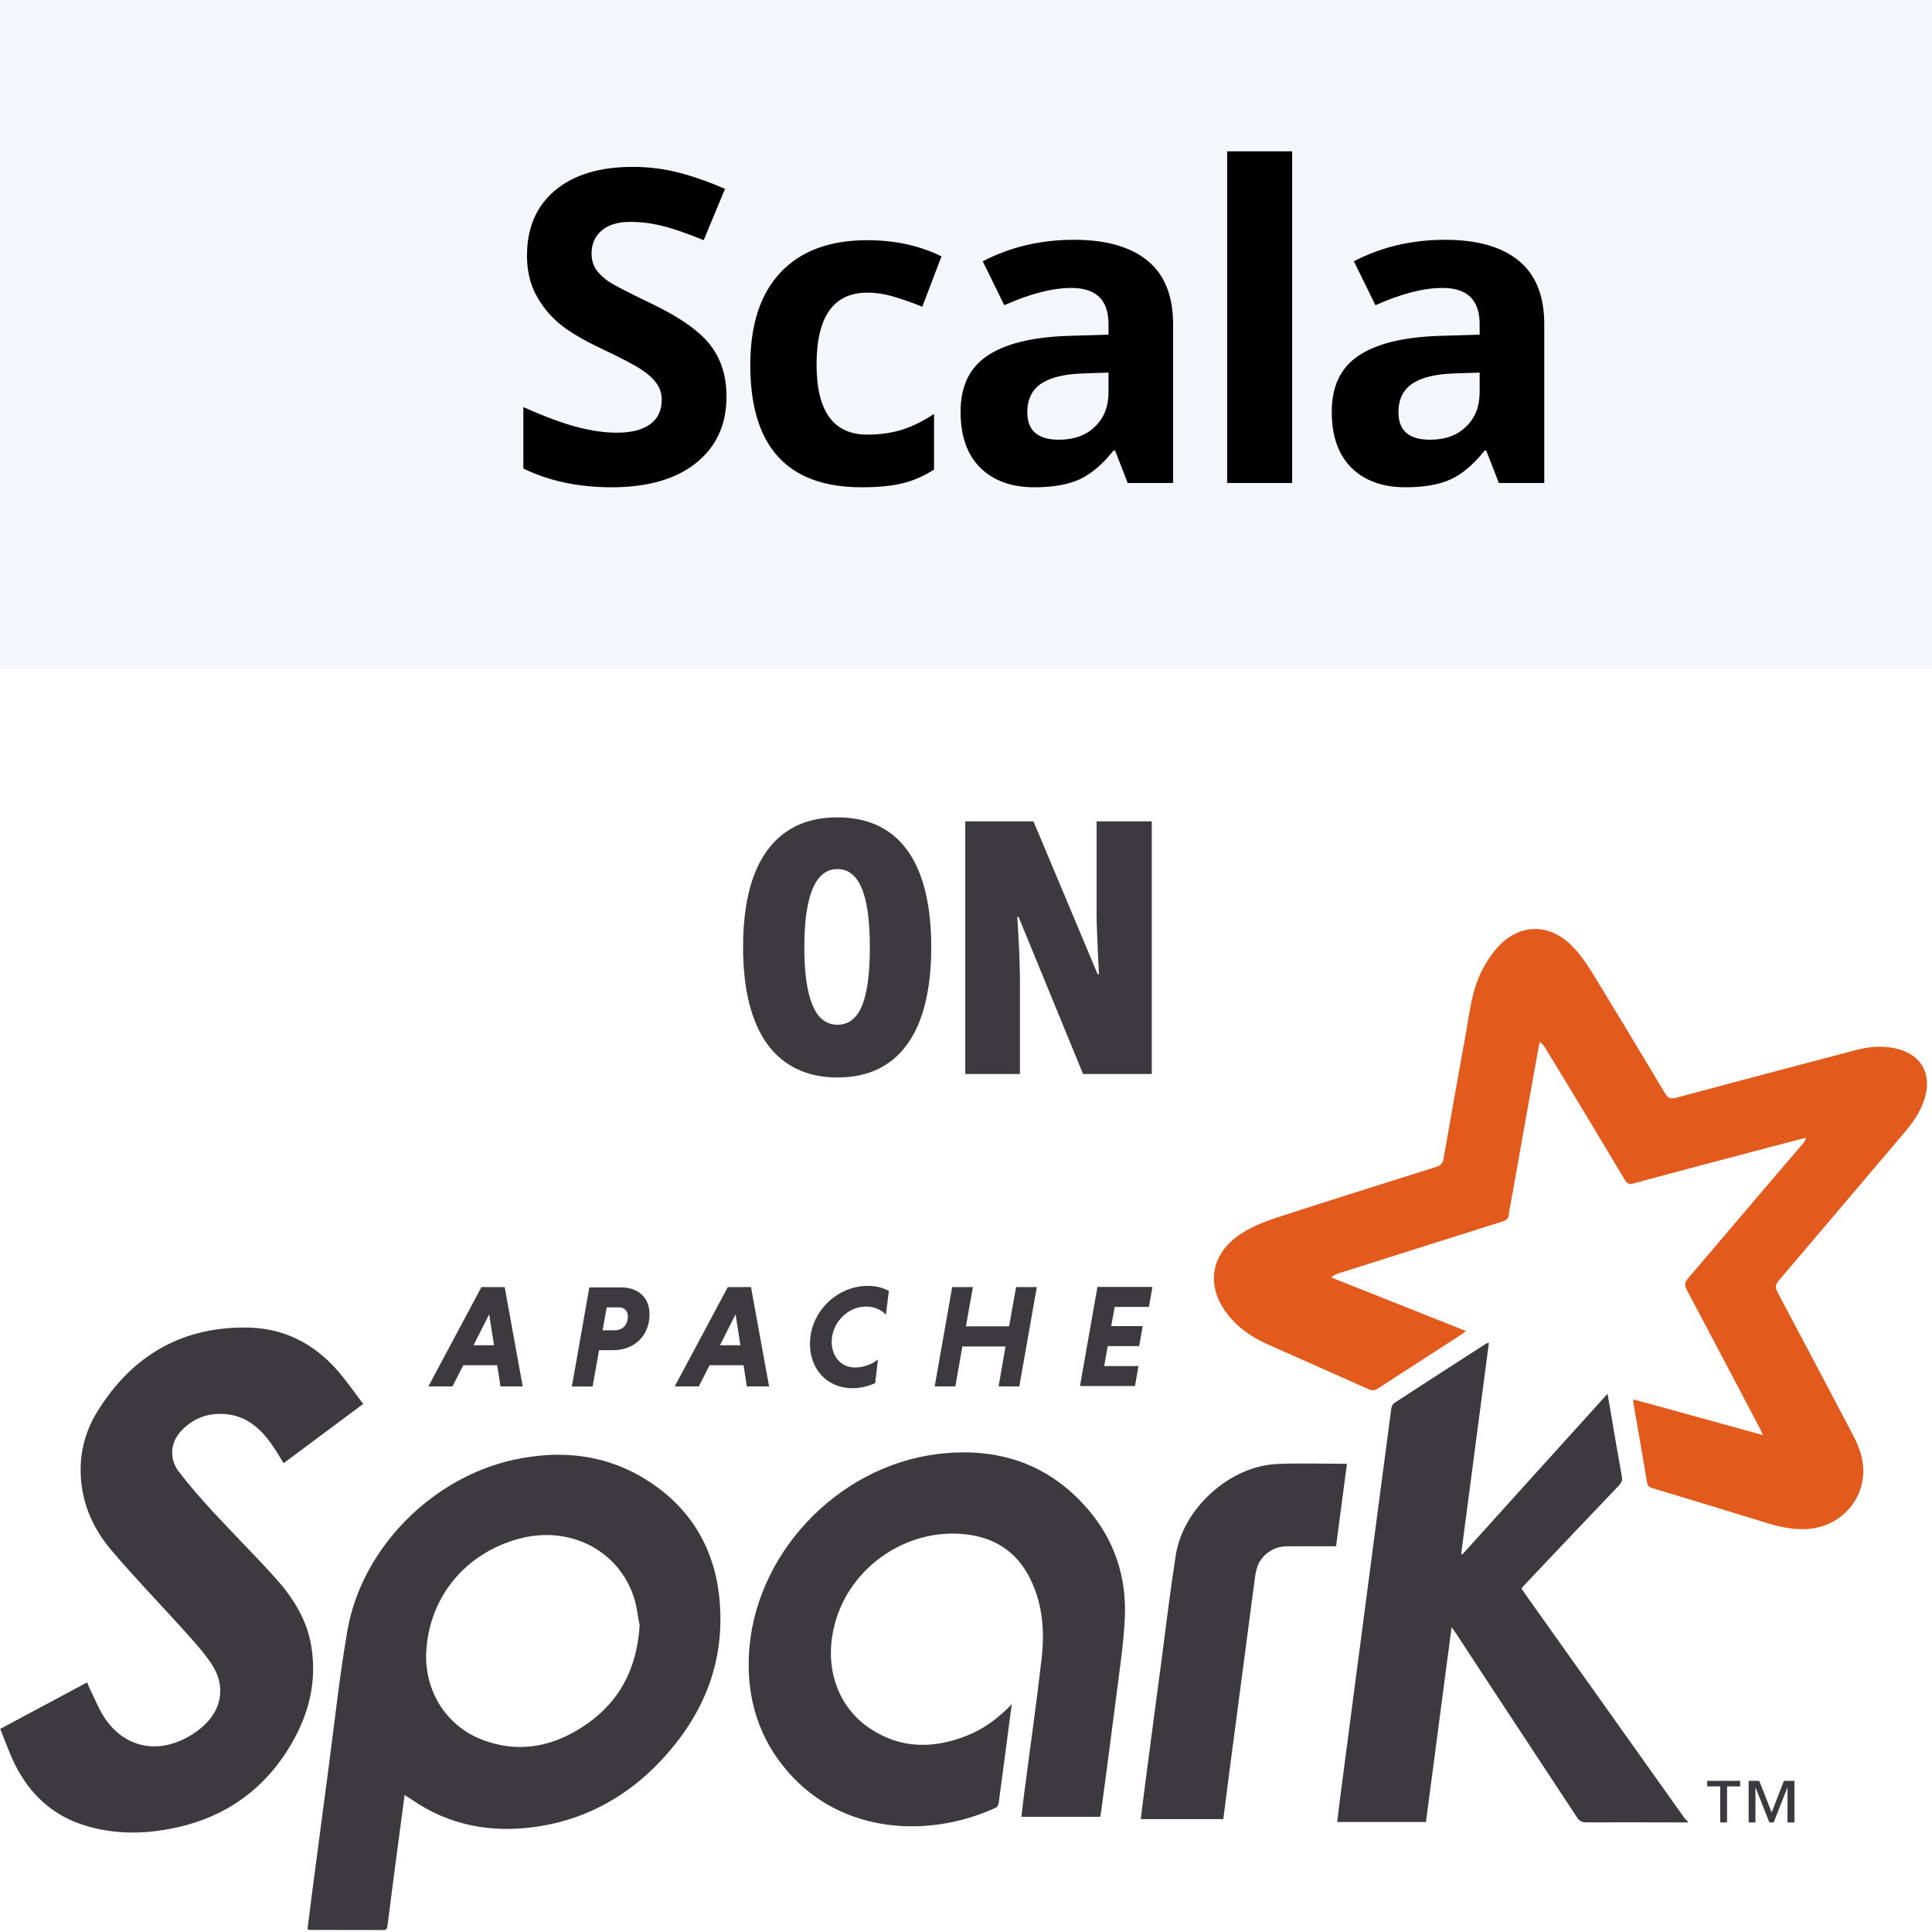
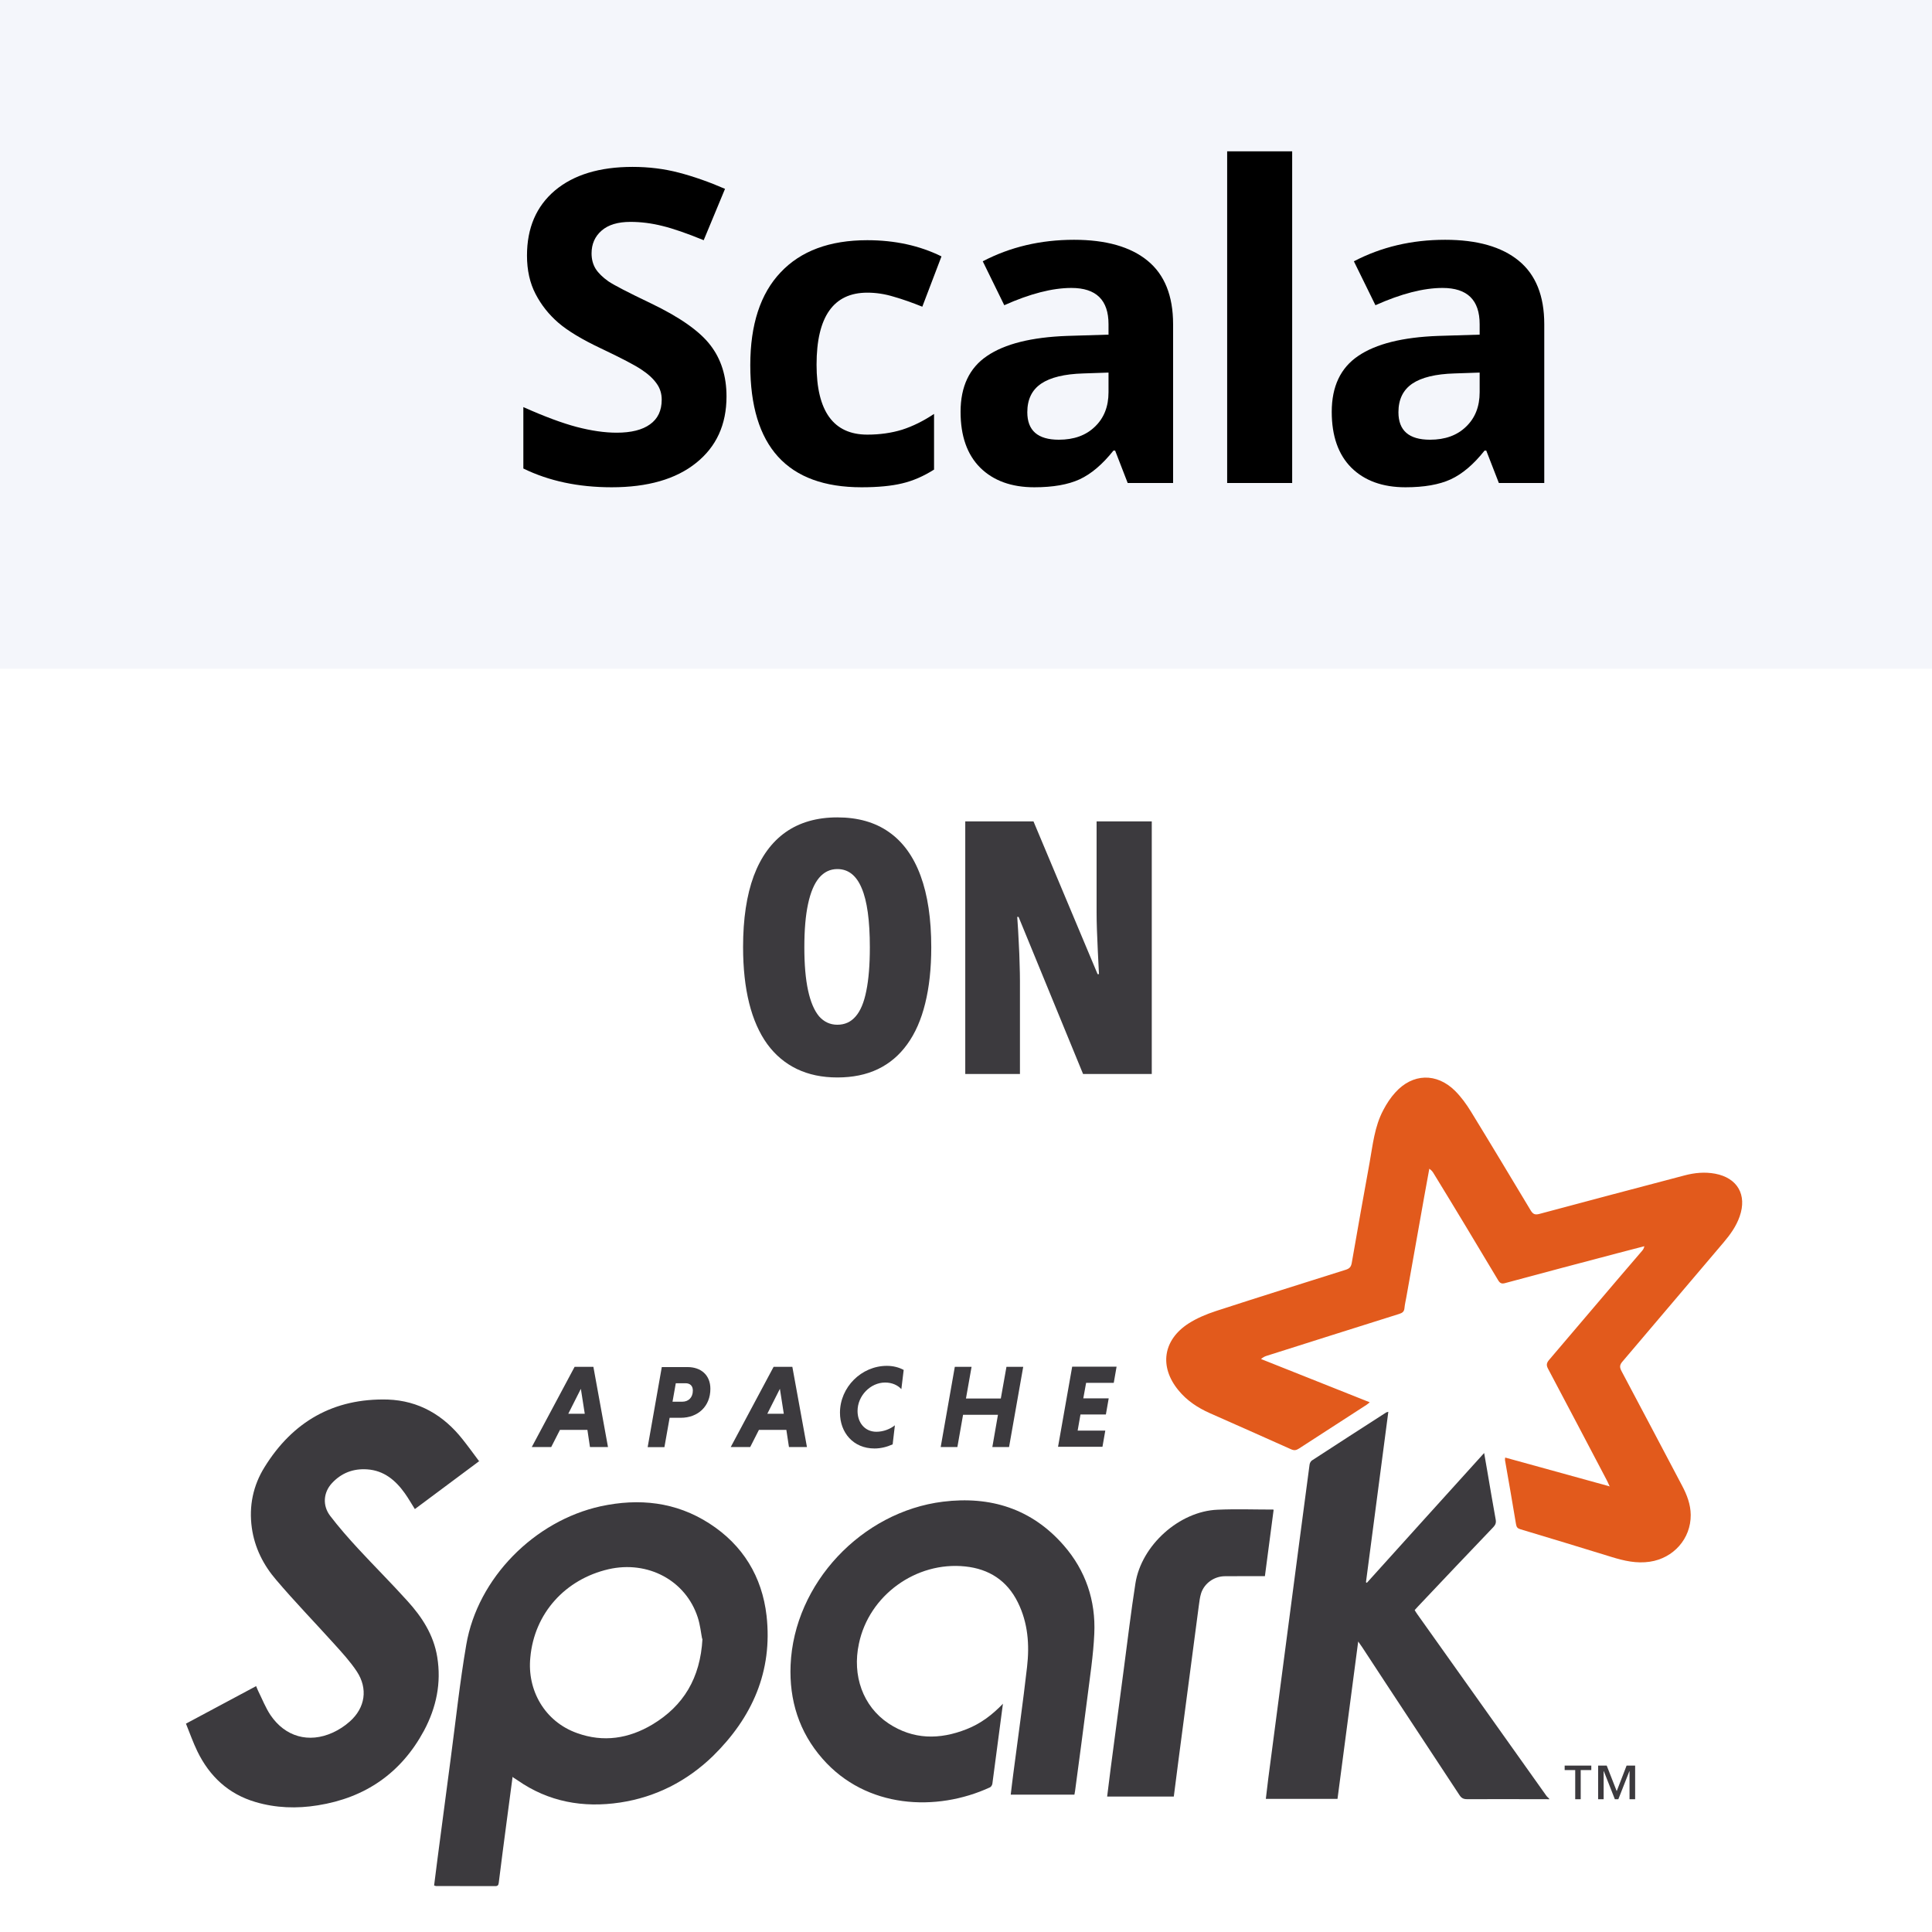
<svg xmlns="http://www.w3.org/2000/svg" width="52" height="52" viewBox="0 0 52 52" fill="none">
-   <g clip-path="url(#clip0_2788_15538)">
+   <g clip-path="url(#clip0_3526_17609)">
    <rect width="52" height="52" fill="white" />
-     <g clip-path="url(#clip1_2788_15538)">
-       <path fill-rule="evenodd" clip-rule="evenodd" d="M47.443 38.612C47.398 38.516 47.378 38.468 47.354 38.422C46.704 37.186 46.056 35.95 45.399 34.714C45.333 34.59 45.342 34.517 45.432 34.41C46.466 33.203 47.486 31.988 48.522 30.786C48.559 30.743 48.591 30.698 48.605 30.623C48.304 30.701 48.004 30.778 47.701 30.858C46.453 31.189 45.196 31.518 43.959 31.854C43.843 31.885 43.791 31.851 43.732 31.754C43.024 30.57 42.311 29.383 41.594 28.213C41.557 28.152 41.517 28.093 41.439 28.041C41.382 28.357 41.324 28.671 41.267 28.987C41.068 30.101 40.87 31.208 40.672 32.327C40.651 32.447 40.621 32.568 40.611 32.688C40.601 32.803 40.542 32.845 40.437 32.878C38.966 33.341 37.497 33.807 36.027 34.273C35.963 34.293 35.899 34.32 35.83 34.383C37.033 34.86 38.236 35.338 39.455 35.824C39.411 35.859 39.381 35.887 39.349 35.908C38.597 36.394 37.844 36.88 37.093 37.367C37.003 37.426 36.932 37.434 36.831 37.389C35.932 36.985 35.027 36.587 34.125 36.186C33.721 36.006 33.358 35.767 33.076 35.42C32.436 34.638 32.563 33.749 33.415 33.198C33.694 33.02 34.011 32.888 34.327 32.784C35.769 32.315 37.217 31.862 38.654 31.408C38.775 31.369 38.831 31.315 38.854 31.184C39.048 30.068 39.247 28.946 39.449 27.843C39.556 27.247 39.613 26.638 39.903 26.09C40.014 25.879 40.147 25.674 40.308 25.498C40.882 24.86 41.682 24.837 42.295 25.444C42.501 25.649 42.676 25.89 42.828 26.139C43.497 27.229 44.155 28.326 44.816 29.429C44.894 29.559 44.964 29.585 45.107 29.547C46.719 29.114 48.331 28.689 49.952 28.263C50.286 28.175 50.621 28.143 50.964 28.207C51.707 28.346 52.033 28.912 51.781 29.631C51.667 29.959 51.468 30.234 51.246 30.497C50.12 31.821 48.991 33.152 47.872 34.472C47.78 34.58 47.778 34.657 47.842 34.779C48.517 36.05 49.185 37.318 49.863 38.604C50.024 38.908 50.147 39.225 50.15 39.574C50.158 40.369 49.576 41.021 48.785 41.138C48.343 41.202 47.932 41.108 47.516 40.98C46.505 40.667 45.495 40.36 44.476 40.054C44.382 40.026 44.346 39.989 44.329 39.888C44.212 39.175 44.085 38.463 43.961 37.75C43.958 37.731 43.964 37.71 43.967 37.666C45.122 37.985 46.273 38.299 47.459 38.628" fill="#E25A1C" />
-       <path fill-rule="evenodd" clip-rule="evenodd" d="M45.439 49.051C44.526 49.05 43.618 49.045 42.699 49.049C42.578 49.049 42.51 49.015 42.443 48.912C41.364 47.269 40.272 45.622 39.203 43.985C39.168 43.933 39.131 43.883 39.07 43.795C38.838 45.565 38.609 47.302 38.38 49.039H35.991C36.019 48.807 36.044 48.581 36.074 48.358C36.306 46.571 36.541 44.8 36.775 43.013C36.999 41.309 37.221 39.606 37.448 37.902C37.455 37.852 37.489 37.787 37.53 37.76C38.352 37.224 39.177 36.693 40.002 36.162C40.014 36.154 40.031 36.154 40.074 36.141C39.825 38.045 39.577 39.932 39.328 41.82C39.338 41.826 39.348 41.834 39.358 41.84C40.653 40.407 41.947 38.967 43.267 37.514C43.305 37.735 43.338 37.923 43.371 38.112C43.463 38.652 43.553 39.194 43.651 39.734C43.672 39.843 43.642 39.909 43.57 39.986C42.733 40.861 41.899 41.74 41.064 42.625C41.027 42.664 40.993 42.703 40.951 42.749C40.978 42.791 41.001 42.833 41.027 42.87C42.466 44.892 43.901 46.912 45.337 48.933C45.363 48.97 45.401 48.999 45.433 49.031V49.063" fill="#3C3A3E" />
-       <path fill-rule="evenodd" clip-rule="evenodd" d="M17.206 43.706C17.17 43.521 17.144 43.247 17.061 42.991C16.66 41.757 15.396 41.087 14.088 41.386C12.649 41.72 11.615 42.851 11.482 44.326C11.371 45.412 11.956 46.464 13.042 46.848C13.917 47.164 14.762 47.032 15.547 46.562C16.585 45.941 17.146 45.017 17.218 43.706H17.206ZM10.892 48.299C10.821 48.831 10.754 49.33 10.688 49.831C10.601 50.496 10.513 51.162 10.429 51.835C10.419 51.913 10.396 51.947 10.312 51.947C9.656 51.944 8.999 51.945 8.341 51.944C8.326 51.944 8.311 51.936 8.276 51.925C8.316 51.611 8.354 51.296 8.395 50.982C8.54 49.88 8.684 48.777 8.831 47.675C9 46.412 9.132 45.153 9.348 43.9C9.728 41.679 11.619 39.775 13.825 39.29C15.106 39.013 16.33 39.141 17.45 39.863C18.566 40.581 19.204 41.633 19.354 42.936C19.561 44.79 18.878 46.327 17.567 47.613C16.701 48.45 15.662 48.981 14.476 49.161C13.245 49.347 12.087 49.142 11.052 48.416C11.014 48.39 10.973 48.366 10.907 48.325" fill="#3C3A3E" />
-       <path fill-rule="evenodd" clip-rule="evenodd" d="M9.789 37.777C9.054 38.325 8.344 38.853 7.634 39.382C7.52 39.202 7.417 39.021 7.297 38.853C6.988 38.42 6.604 38.098 6.046 38.059C5.581 38.027 5.184 38.179 4.868 38.522C4.586 38.828 4.549 39.264 4.812 39.609C5.103 39.99 5.421 40.351 5.746 40.703C6.286 41.288 6.849 41.849 7.383 42.44C7.87 42.975 8.259 43.573 8.379 44.311C8.522 45.18 8.348 45.998 7.938 46.766C7.178 48.178 5.984 49.004 4.396 49.255C3.698 49.368 3.003 49.346 2.325 49.145C1.421 48.88 0.791 48.287 0.387 47.458C0.244 47.163 0.135 46.85 0.006 46.533C0.797 46.11 1.567 45.698 2.345 45.282C2.372 45.347 2.391 45.401 2.416 45.452C2.549 45.718 2.658 46 2.822 46.246C3.312 46.972 4.1 47.193 4.894 46.834C5.099 46.741 5.298 46.611 5.467 46.461C5.981 46.004 6.078 45.365 5.697 44.791C5.478 44.46 5.204 44.163 4.937 43.867C4.299 43.159 3.634 42.473 3.016 41.746C2.587 41.248 2.294 40.67 2.201 40.009C2.1 39.281 2.245 38.596 2.623 37.988C3.564 36.467 4.929 35.683 6.733 35.733C7.764 35.77 8.587 36.253 9.222 37.054C9.411 37.291 9.588 37.537 9.78 37.794" fill="#3C3A3E" />
-       <path fill-rule="evenodd" clip-rule="evenodd" d="M27.23 45.878C27.11 46.795 26.996 47.665 26.879 48.533C26.872 48.578 26.838 48.638 26.8 48.655C25.013 49.48 22.674 49.365 21.221 47.704C20.436 46.812 20.107 45.75 20.155 44.581C20.269 41.858 22.527 39.47 25.233 39.136C26.812 38.942 28.19 39.368 29.259 40.596C29.988 41.431 30.325 42.433 30.275 43.535C30.242 44.264 30.128 44.987 30.038 45.707C29.909 46.732 29.769 47.761 29.634 48.78C29.628 48.816 29.621 48.852 29.613 48.899H27.491C27.519 48.663 27.545 48.433 27.575 48.202C27.729 47.018 27.899 45.831 28.035 44.645C28.119 43.906 28.066 43.173 27.727 42.49C27.368 41.764 26.767 41.378 25.973 41.294C24.333 41.12 22.766 42.26 22.432 43.866C22.201 44.932 22.565 45.954 23.414 46.522C24.241 47.072 25.118 47.073 26.02 46.717C26.478 46.537 26.865 46.25 27.236 45.864" fill="#3C3A3E" />
-       <path fill-rule="evenodd" clip-rule="evenodd" d="M36.251 39.414C36.153 40.152 36.057 40.879 35.96 41.618C35.509 41.618 35.068 41.616 34.627 41.619C34.269 41.622 33.944 41.853 33.835 42.187C33.793 42.318 33.778 42.458 33.759 42.595C33.535 44.298 33.313 45.985 33.091 47.672C33.035 48.1 32.981 48.527 32.925 48.962H30.703C30.744 48.636 30.783 48.32 30.824 48.005C30.968 46.906 31.113 45.8 31.259 44.714C31.384 43.764 31.497 42.81 31.646 41.858C31.845 40.589 33.108 39.453 34.386 39.403C34.997 39.376 35.61 39.398 36.24 39.398" fill="#3C3A3E" />
-       <path d="M48.111 49.051V48.116H48.106L47.739 49.051H47.622L47.254 48.116H47.248V49.051H47.065V47.931H47.35L47.685 48.782L48.014 47.931H48.298V49.051H48.111ZM46.484 48.081V49.051H46.3V48.081H45.95V47.931H46.837V48.081H46.486" fill="#3C3A3E" />
-       <path d="M12.746 36.207H13.296L13.166 35.375L12.746 36.207ZM13.383 36.745H12.469L12.178 37.315H11.53L12.958 34.642H13.583L14.069 37.315H13.47L13.383 36.745" fill="#3C3A3E" />
-       <path d="M16.655 35.188H16.329L16.22 35.805H16.546C16.743 35.805 16.898 35.675 16.898 35.432C16.898 35.271 16.8 35.188 16.654 35.188H16.655ZM15.867 34.651H16.722C17.17 34.651 17.482 34.918 17.482 35.375C17.482 35.953 17.075 36.341 16.493 36.341H16.124L15.95 37.318H15.392L15.863 34.645" fill="#3C3A3E" />
-       <path d="M19.378 36.207H19.928L19.798 35.375L19.378 36.207ZM20.013 36.745H19.099L18.809 37.315H18.16L19.589 34.642H20.213L20.7 37.315H20.1L20.014 36.745" fill="#3C3A3E" />
-       <path d="M23.555 37.226C23.366 37.312 23.159 37.364 22.95 37.364C22.243 37.364 21.8 36.834 21.8 36.171C21.8 35.323 22.514 34.609 23.363 34.609C23.575 34.609 23.767 34.66 23.924 34.746L23.845 35.386C23.728 35.256 23.538 35.166 23.304 35.166C22.818 35.166 22.385 35.605 22.385 36.114C22.385 36.502 22.629 36.806 23.014 36.806C23.249 36.806 23.476 36.715 23.63 36.59L23.556 37.225" fill="#3C3A3E" />
-       <path d="M27.063 36.24H25.902L25.713 37.315H25.157L25.628 34.642H26.186L25.998 35.698H27.16L27.348 34.642H27.906L27.435 37.315H26.877L27.064 36.24" fill="#3C3A3E" />
-       <path d="M29.067 37.31L29.538 34.637H31.018L30.924 35.175H30.002L29.908 35.693H30.755L30.661 36.231H29.814L29.72 36.768H30.642L30.548 37.306H29.068" fill="#3C3A3E" />
+     <g clip-path="url(#clip1_3526_17609)">
+       <path fill-rule="evenodd" clip-rule="evenodd" d="M43.319 39.995C43.283 39.917 43.267 39.878 43.247 39.841C42.722 38.843 42.199 37.844 41.669 36.846C41.615 36.746 41.622 36.687 41.695 36.601C42.53 35.625 43.354 34.645 44.191 33.673C44.221 33.639 44.247 33.603 44.258 33.542C44.015 33.605 43.772 33.667 43.528 33.732C42.52 33.999 41.504 34.265 40.506 34.536C40.412 34.561 40.369 34.534 40.322 34.456C39.75 33.499 39.174 32.54 38.595 31.596C38.566 31.546 38.533 31.498 38.47 31.457C38.424 31.712 38.377 31.965 38.331 32.22C38.17 33.12 38.01 34.015 37.851 34.918C37.833 35.015 37.81 35.113 37.801 35.21C37.793 35.303 37.745 35.337 37.661 35.364C36.472 35.737 35.286 36.114 34.099 36.49C34.047 36.506 33.996 36.528 33.94 36.578C34.911 36.964 35.883 37.35 36.867 37.743C36.832 37.771 36.808 37.793 36.782 37.81C36.174 38.203 35.566 38.595 34.96 38.989C34.887 39.037 34.83 39.044 34.748 39.007C34.022 38.68 33.291 38.359 32.562 38.035C32.236 37.89 31.943 37.697 31.715 37.416C31.198 36.785 31.301 36.067 31.989 35.622C32.214 35.478 32.471 35.371 32.726 35.287C33.89 34.908 35.06 34.543 36.22 34.176C36.318 34.145 36.363 34.101 36.382 33.995C36.539 33.094 36.699 32.187 36.862 31.297C36.949 30.815 36.995 30.323 37.23 29.881C37.319 29.71 37.426 29.544 37.556 29.403C38.02 28.888 38.666 28.869 39.162 29.359C39.328 29.525 39.469 29.719 39.592 29.92C40.132 30.801 40.663 31.687 41.198 32.577C41.261 32.682 41.317 32.703 41.432 32.673C42.735 32.323 44.037 31.979 45.345 31.635C45.615 31.564 45.886 31.539 46.163 31.59C46.764 31.703 47.027 32.16 46.823 32.741C46.731 33.005 46.571 33.228 46.391 33.44C45.482 34.51 44.57 35.585 43.666 36.65C43.591 36.738 43.59 36.8 43.641 36.899C44.186 37.925 44.726 38.949 45.274 39.988C45.404 40.233 45.503 40.49 45.506 40.772C45.512 41.414 45.042 41.94 44.404 42.034C44.046 42.087 43.714 42.01 43.378 41.907C42.562 41.655 41.746 41.407 40.922 41.16C40.846 41.137 40.818 41.107 40.804 41.025C40.71 40.449 40.607 39.874 40.507 39.298C40.505 39.283 40.509 39.266 40.512 39.23C41.444 39.488 42.374 39.742 43.332 40.008" fill="#E25A1C" />
+       <path fill-rule="evenodd" clip-rule="evenodd" d="M41.7 48.426C40.964 48.425 40.23 48.422 39.488 48.425C39.39 48.425 39.335 48.397 39.281 48.314C38.41 46.987 37.527 45.657 36.663 44.334C36.636 44.292 36.606 44.252 36.556 44.181C36.369 45.611 36.184 47.014 35.999 48.417H34.07C34.093 48.229 34.113 48.047 34.136 47.866C34.324 46.423 34.514 44.993 34.703 43.549C34.884 42.173 35.063 40.797 35.247 39.421C35.252 39.381 35.279 39.328 35.313 39.307C35.977 38.874 36.643 38.445 37.31 38.016C37.319 38.01 37.333 38.009 37.367 37.999C37.166 39.537 36.966 41.061 36.765 42.586C36.773 42.591 36.781 42.597 36.789 42.602C37.835 41.445 38.88 40.282 39.946 39.108C39.977 39.286 40.004 39.439 40.03 39.591C40.105 40.027 40.177 40.465 40.257 40.901C40.273 40.989 40.249 41.043 40.191 41.105C39.515 41.812 38.842 42.521 38.167 43.236C38.138 43.267 38.11 43.299 38.076 43.336C38.097 43.37 38.116 43.404 38.138 43.434C39.299 45.067 40.458 46.699 41.619 48.331C41.64 48.361 41.67 48.384 41.696 48.41V48.436" fill="#3C3A3E" />
+       <path fill-rule="evenodd" clip-rule="evenodd" d="M18.898 44.109C18.868 43.96 18.847 43.738 18.78 43.532C18.456 42.535 17.435 41.994 16.378 42.236C15.217 42.505 14.381 43.419 14.274 44.61C14.184 45.487 14.657 46.337 15.534 46.647C16.241 46.902 16.923 46.795 17.558 46.416C18.395 45.914 18.849 45.168 18.907 44.109H18.898ZM13.797 47.819C13.74 48.248 13.686 48.651 13.633 49.056C13.562 49.593 13.491 50.131 13.424 50.675C13.416 50.738 13.397 50.766 13.329 50.765C12.799 50.763 12.269 50.764 11.737 50.763C11.725 50.763 11.713 50.756 11.684 50.748C11.716 50.494 11.748 50.239 11.781 49.986C11.898 49.095 12.014 48.205 12.133 47.315C12.269 46.295 12.376 45.278 12.55 44.266C12.857 42.472 14.385 40.934 16.166 40.542C17.201 40.319 18.19 40.422 19.094 41.005C19.995 41.585 20.511 42.435 20.632 43.487C20.799 44.985 20.247 46.226 19.188 47.265C18.489 47.941 17.65 48.37 16.692 48.515C15.698 48.665 14.763 48.499 13.926 47.914C13.896 47.892 13.862 47.873 13.81 47.84" fill="#3C3A3E" />
+       <path fill-rule="evenodd" clip-rule="evenodd" d="M12.907 39.32C12.313 39.763 11.74 40.189 11.166 40.617C11.073 40.471 10.991 40.325 10.894 40.189C10.644 39.84 10.334 39.579 9.883 39.548C9.508 39.522 9.187 39.645 8.932 39.922C8.704 40.169 8.674 40.521 8.887 40.8C9.122 41.108 9.378 41.399 9.641 41.684C10.077 42.156 10.532 42.609 10.963 43.087C11.356 43.518 11.671 44.001 11.768 44.597C11.883 45.299 11.743 45.96 11.412 46.581C10.798 47.721 9.833 48.388 8.551 48.591C7.987 48.682 7.426 48.664 6.878 48.502C6.148 48.288 5.639 47.809 5.313 47.139C5.197 46.901 5.109 46.648 5.005 46.392C5.643 46.051 6.265 45.718 6.894 45.382C6.916 45.434 6.931 45.478 6.952 45.519C7.059 45.734 7.147 45.962 7.279 46.16C7.675 46.747 8.312 46.925 8.953 46.635C9.119 46.56 9.279 46.456 9.415 46.334C9.831 45.965 9.909 45.449 9.602 44.985C9.425 44.718 9.204 44.478 8.988 44.239C8.472 43.667 7.935 43.113 7.436 42.526C7.089 42.124 6.853 41.657 6.778 41.123C6.696 40.535 6.813 39.982 7.119 39.49C7.879 38.261 8.981 37.629 10.438 37.669C11.271 37.699 11.936 38.089 12.448 38.736C12.601 38.928 12.744 39.126 12.899 39.334" fill="#3C3A3E" />
+       <path fill-rule="evenodd" clip-rule="evenodd" d="M26.993 45.863C26.896 46.604 26.804 47.307 26.71 48.008C26.705 48.044 26.677 48.092 26.647 48.106C25.203 48.773 23.314 48.679 22.14 47.339C21.506 46.618 21.24 45.76 21.279 44.816C21.371 42.617 23.195 40.688 25.381 40.418C26.656 40.261 27.769 40.605 28.633 41.597C29.221 42.272 29.494 43.081 29.453 43.971C29.427 44.559 29.334 45.144 29.262 45.725C29.158 46.553 29.044 47.384 28.935 48.207C28.931 48.236 28.925 48.266 28.918 48.303H27.204C27.227 48.113 27.248 47.927 27.273 47.741C27.397 46.784 27.534 45.825 27.643 44.867C27.712 44.271 27.669 43.679 27.395 43.127C27.105 42.54 26.619 42.228 25.979 42.161C24.654 42.021 23.388 42.941 23.118 44.239C22.932 45.099 23.226 45.925 23.911 46.384C24.579 46.827 25.288 46.829 26.016 46.541C26.386 46.396 26.699 46.164 26.999 45.852" fill="#3C3A3E" />
+       <path fill-rule="evenodd" clip-rule="evenodd" d="M34.279 40.643C34.201 41.239 34.123 41.826 34.045 42.423C33.68 42.423 33.324 42.421 32.968 42.424C32.679 42.426 32.416 42.613 32.328 42.883C32.295 42.988 32.282 43.101 32.267 43.212C32.086 44.588 31.907 45.95 31.727 47.313C31.682 47.658 31.639 48.004 31.593 48.354H29.799C29.832 48.091 29.863 47.836 29.896 47.581C30.013 46.694 30.13 45.8 30.247 44.924C30.349 44.156 30.44 43.386 30.56 42.617C30.721 41.592 31.741 40.674 32.773 40.634C33.267 40.612 33.762 40.63 34.271 40.63" fill="#3C3A3E" />
+       <path d="M43.859 48.426V47.671H43.855L43.558 48.426H43.464L43.167 47.671H43.162V48.426H43.014V47.521H43.245L43.514 48.209L43.78 47.521H44.01V48.426H43.859ZM42.545 47.642V48.426H42.397V47.642H42.113V47.521H42.83V47.642H42.546" fill="#3C3A3E" />
+       <path d="M15.295 38.052H15.739L15.634 37.38L15.295 38.052ZM15.809 38.486H15.071L14.836 38.947H14.313L15.466 36.788H15.971L16.364 38.947H15.879L15.81 38.486" fill="#3C3A3E" />
+       <path d="M18.452 37.23H18.189L18.101 37.727H18.364C18.523 37.727 18.648 37.623 18.648 37.426C18.648 37.296 18.569 37.23 18.451 37.23H18.452ZM17.815 36.795H18.506C18.868 36.795 19.12 37.011 19.12 37.38C19.12 37.847 18.791 38.16 18.321 38.16H18.023L17.883 38.95H17.432L17.813 36.791" fill="#3C3A3E" />
+       <path d="M20.652 38.052H21.096L20.991 37.38L20.652 38.052ZM21.164 38.486H20.426L20.192 38.947H19.668L20.822 36.788H21.326L21.719 38.947H21.235L21.165 38.486" fill="#3C3A3E" />
+       <path d="M24.025 38.875C23.872 38.945 23.705 38.986 23.537 38.986C22.966 38.986 22.608 38.559 22.608 38.023C22.608 37.338 23.184 36.762 23.87 36.762C24.041 36.762 24.196 36.803 24.323 36.872L24.26 37.389C24.165 37.284 24.012 37.211 23.823 37.211C23.43 37.211 23.081 37.566 23.081 37.977C23.081 38.29 23.277 38.536 23.588 38.536C23.778 38.536 23.962 38.462 24.086 38.362L24.026 38.874" fill="#3C3A3E" />
+       <path d="M26.858 38.079H25.921L25.768 38.947H25.319L25.699 36.788H26.15L25.999 37.641H26.937L27.089 36.788H27.54L27.159 38.947H26.709L26.86 38.079" fill="#3C3A3E" />
+       <path d="M28.477 38.943L28.858 36.784H30.053L29.977 37.219H29.233L29.157 37.637H29.841L29.765 38.071H29.081L29.005 38.505H29.749L29.673 38.94H28.478" fill="#3C3A3E" />
    </g>
    <rect x="-26" y="-3" width="107" height="21" fill="#F4F6FB" />
    <path d="M19.554 10.671C19.554 11.428 19.281 12.025 18.734 12.461C18.191 12.897 17.433 13.115 16.462 13.115C15.567 13.115 14.775 12.947 14.086 12.61V10.957C14.652 11.21 15.131 11.388 15.521 11.491C15.915 11.594 16.274 11.646 16.599 11.646C16.989 11.646 17.288 11.571 17.494 11.422C17.705 11.273 17.81 11.051 17.81 10.757C17.81 10.592 17.764 10.447 17.672 10.321C17.58 10.191 17.445 10.066 17.265 9.948C17.089 9.829 16.727 9.64 16.18 9.38C15.668 9.139 15.284 8.907 15.027 8.686C14.771 8.464 14.566 8.206 14.414 7.911C14.261 7.617 14.184 7.272 14.184 6.878C14.184 6.136 14.434 5.553 14.935 5.128C15.44 4.704 16.137 4.492 17.024 4.492C17.46 4.492 17.875 4.543 18.269 4.646C18.667 4.75 19.082 4.895 19.514 5.083L18.94 6.465C18.493 6.282 18.122 6.153 17.827 6.081C17.537 6.008 17.25 5.972 16.967 5.972C16.63 5.972 16.372 6.05 16.192 6.207C16.012 6.364 15.922 6.568 15.922 6.821C15.922 6.978 15.959 7.115 16.031 7.234C16.104 7.349 16.219 7.462 16.376 7.573C16.536 7.68 16.913 7.875 17.506 8.158C18.29 8.533 18.827 8.909 19.118 9.288C19.409 9.663 19.554 10.124 19.554 10.671Z" fill="black" />
    <path d="M23.189 13.115C21.192 13.115 20.194 12.019 20.194 9.827C20.194 8.737 20.466 7.905 21.009 7.332C21.552 6.754 22.33 6.465 23.344 6.465C24.086 6.465 24.752 6.611 25.34 6.901L24.824 8.255C24.549 8.144 24.293 8.054 24.055 7.986C23.818 7.913 23.581 7.877 23.344 7.877C22.434 7.877 21.978 8.523 21.978 9.816C21.978 11.07 22.434 11.698 23.344 11.698C23.68 11.698 23.992 11.654 24.279 11.566C24.566 11.474 24.853 11.332 25.14 11.141V12.639C24.857 12.818 24.57 12.943 24.279 13.011C23.992 13.08 23.629 13.115 23.189 13.115Z" fill="black" />
    <path d="M30.352 13L30.014 12.128H29.968C29.674 12.499 29.369 12.757 29.056 12.902C28.746 13.044 28.34 13.115 27.839 13.115C27.224 13.115 26.738 12.939 26.382 12.587C26.03 12.235 25.854 11.734 25.854 11.084C25.854 10.403 26.091 9.902 26.566 9.581C27.044 9.255 27.763 9.076 28.723 9.041L29.836 9.007V8.726C29.836 8.075 29.503 7.75 28.838 7.75C28.325 7.75 27.723 7.905 27.03 8.215L26.451 7.033C27.189 6.647 28.008 6.454 28.907 6.454C29.767 6.454 30.427 6.641 30.886 7.016C31.345 7.391 31.574 7.961 31.574 8.726V13H30.352ZM29.836 10.028L29.159 10.051C28.65 10.066 28.272 10.158 28.023 10.326C27.774 10.495 27.65 10.751 27.65 11.095C27.65 11.589 27.933 11.835 28.499 11.835C28.905 11.835 29.228 11.719 29.469 11.485C29.714 11.252 29.836 10.942 29.836 10.556V10.028Z" fill="black" />
    <path d="M34.779 13H33.029V4.073H34.779V13Z" fill="black" />
    <path d="M40.342 13L40.003 12.128H39.957C39.663 12.499 39.359 12.757 39.045 12.902C38.735 13.044 38.33 13.115 37.829 13.115C37.213 13.115 36.727 12.939 36.371 12.587C36.02 12.235 35.844 11.734 35.844 11.084C35.844 10.403 36.081 9.902 36.555 9.581C37.033 9.255 37.752 9.076 38.712 9.041L39.825 9.007V8.726C39.825 8.075 39.493 7.75 38.827 7.75C38.315 7.75 37.712 7.905 37.02 8.215L36.44 7.033C37.178 6.647 37.997 6.454 38.896 6.454C39.757 6.454 40.416 6.641 40.875 7.016C41.334 7.391 41.564 7.961 41.564 8.726V13H40.342ZM39.825 10.028L39.148 10.051C38.64 10.066 38.261 10.158 38.012 10.326C37.764 10.495 37.639 10.751 37.639 11.095C37.639 11.589 37.922 11.835 38.489 11.835C38.894 11.835 39.217 11.719 39.458 11.485C39.703 11.252 39.825 10.942 39.825 10.556V10.028Z" fill="black" />
    <path d="M25.065 25.498C25.065 26.068 25.01 26.572 24.901 27.009C24.795 27.443 24.634 27.809 24.418 28.107C24.206 28.402 23.942 28.625 23.626 28.777C23.313 28.926 22.95 29 22.537 29C22.127 29 21.764 28.924 21.448 28.772C21.133 28.62 20.867 28.397 20.651 28.102C20.436 27.805 20.273 27.437 20.164 27C20.055 26.563 20 26.059 20 25.488C20 24.732 20.096 24.095 20.287 23.577C20.481 23.059 20.767 22.667 21.143 22.4C21.523 22.133 21.987 22 22.537 22C23.09 22 23.553 22.132 23.926 22.395C24.303 22.659 24.587 23.051 24.778 23.572C24.969 24.09 25.065 24.732 25.065 25.498ZM21.649 25.498C21.649 25.96 21.682 26.346 21.749 26.656C21.816 26.966 21.915 27.198 22.045 27.354C22.179 27.505 22.343 27.581 22.537 27.581C22.738 27.581 22.901 27.507 23.029 27.358C23.16 27.209 23.255 26.981 23.316 26.674C23.38 26.364 23.412 25.972 23.412 25.498C23.412 24.778 23.339 24.248 23.193 23.907C23.05 23.563 22.832 23.391 22.537 23.391C22.343 23.391 22.179 23.47 22.045 23.628C21.915 23.783 21.816 24.017 21.749 24.33C21.682 24.64 21.649 25.029 21.649 25.498Z" fill="#3C3A3E" />
    <path d="M31 28.907H29.151L27.415 24.679H27.379C27.397 24.927 27.411 25.158 27.42 25.372C27.432 25.583 27.44 25.775 27.443 25.949C27.449 26.119 27.452 26.27 27.452 26.4V28.907H25.98V22.107H27.816L29.542 26.219H29.579C29.567 25.989 29.556 25.775 29.547 25.577C29.538 25.378 29.53 25.195 29.524 25.028C29.518 24.86 29.515 24.709 29.515 24.572V22.107H31V28.907Z" fill="#3C3A3E" />
  </g>
  <defs>
-     <clipPath id="clip0_2788_15538">
+     <clipPath id="clip0_3526_17609">
      <rect width="52" height="52" fill="white" />
    </clipPath>
-     <clipPath id="clip1_2788_15538">
-       <rect width="52" height="27" fill="white" transform="translate(0 25)" />
+     <clipPath id="clip1_3526_17609">
+       <rect width="42" height="21.808" fill="white" transform="translate(5 29)" />
    </clipPath>
  </defs>
</svg>
